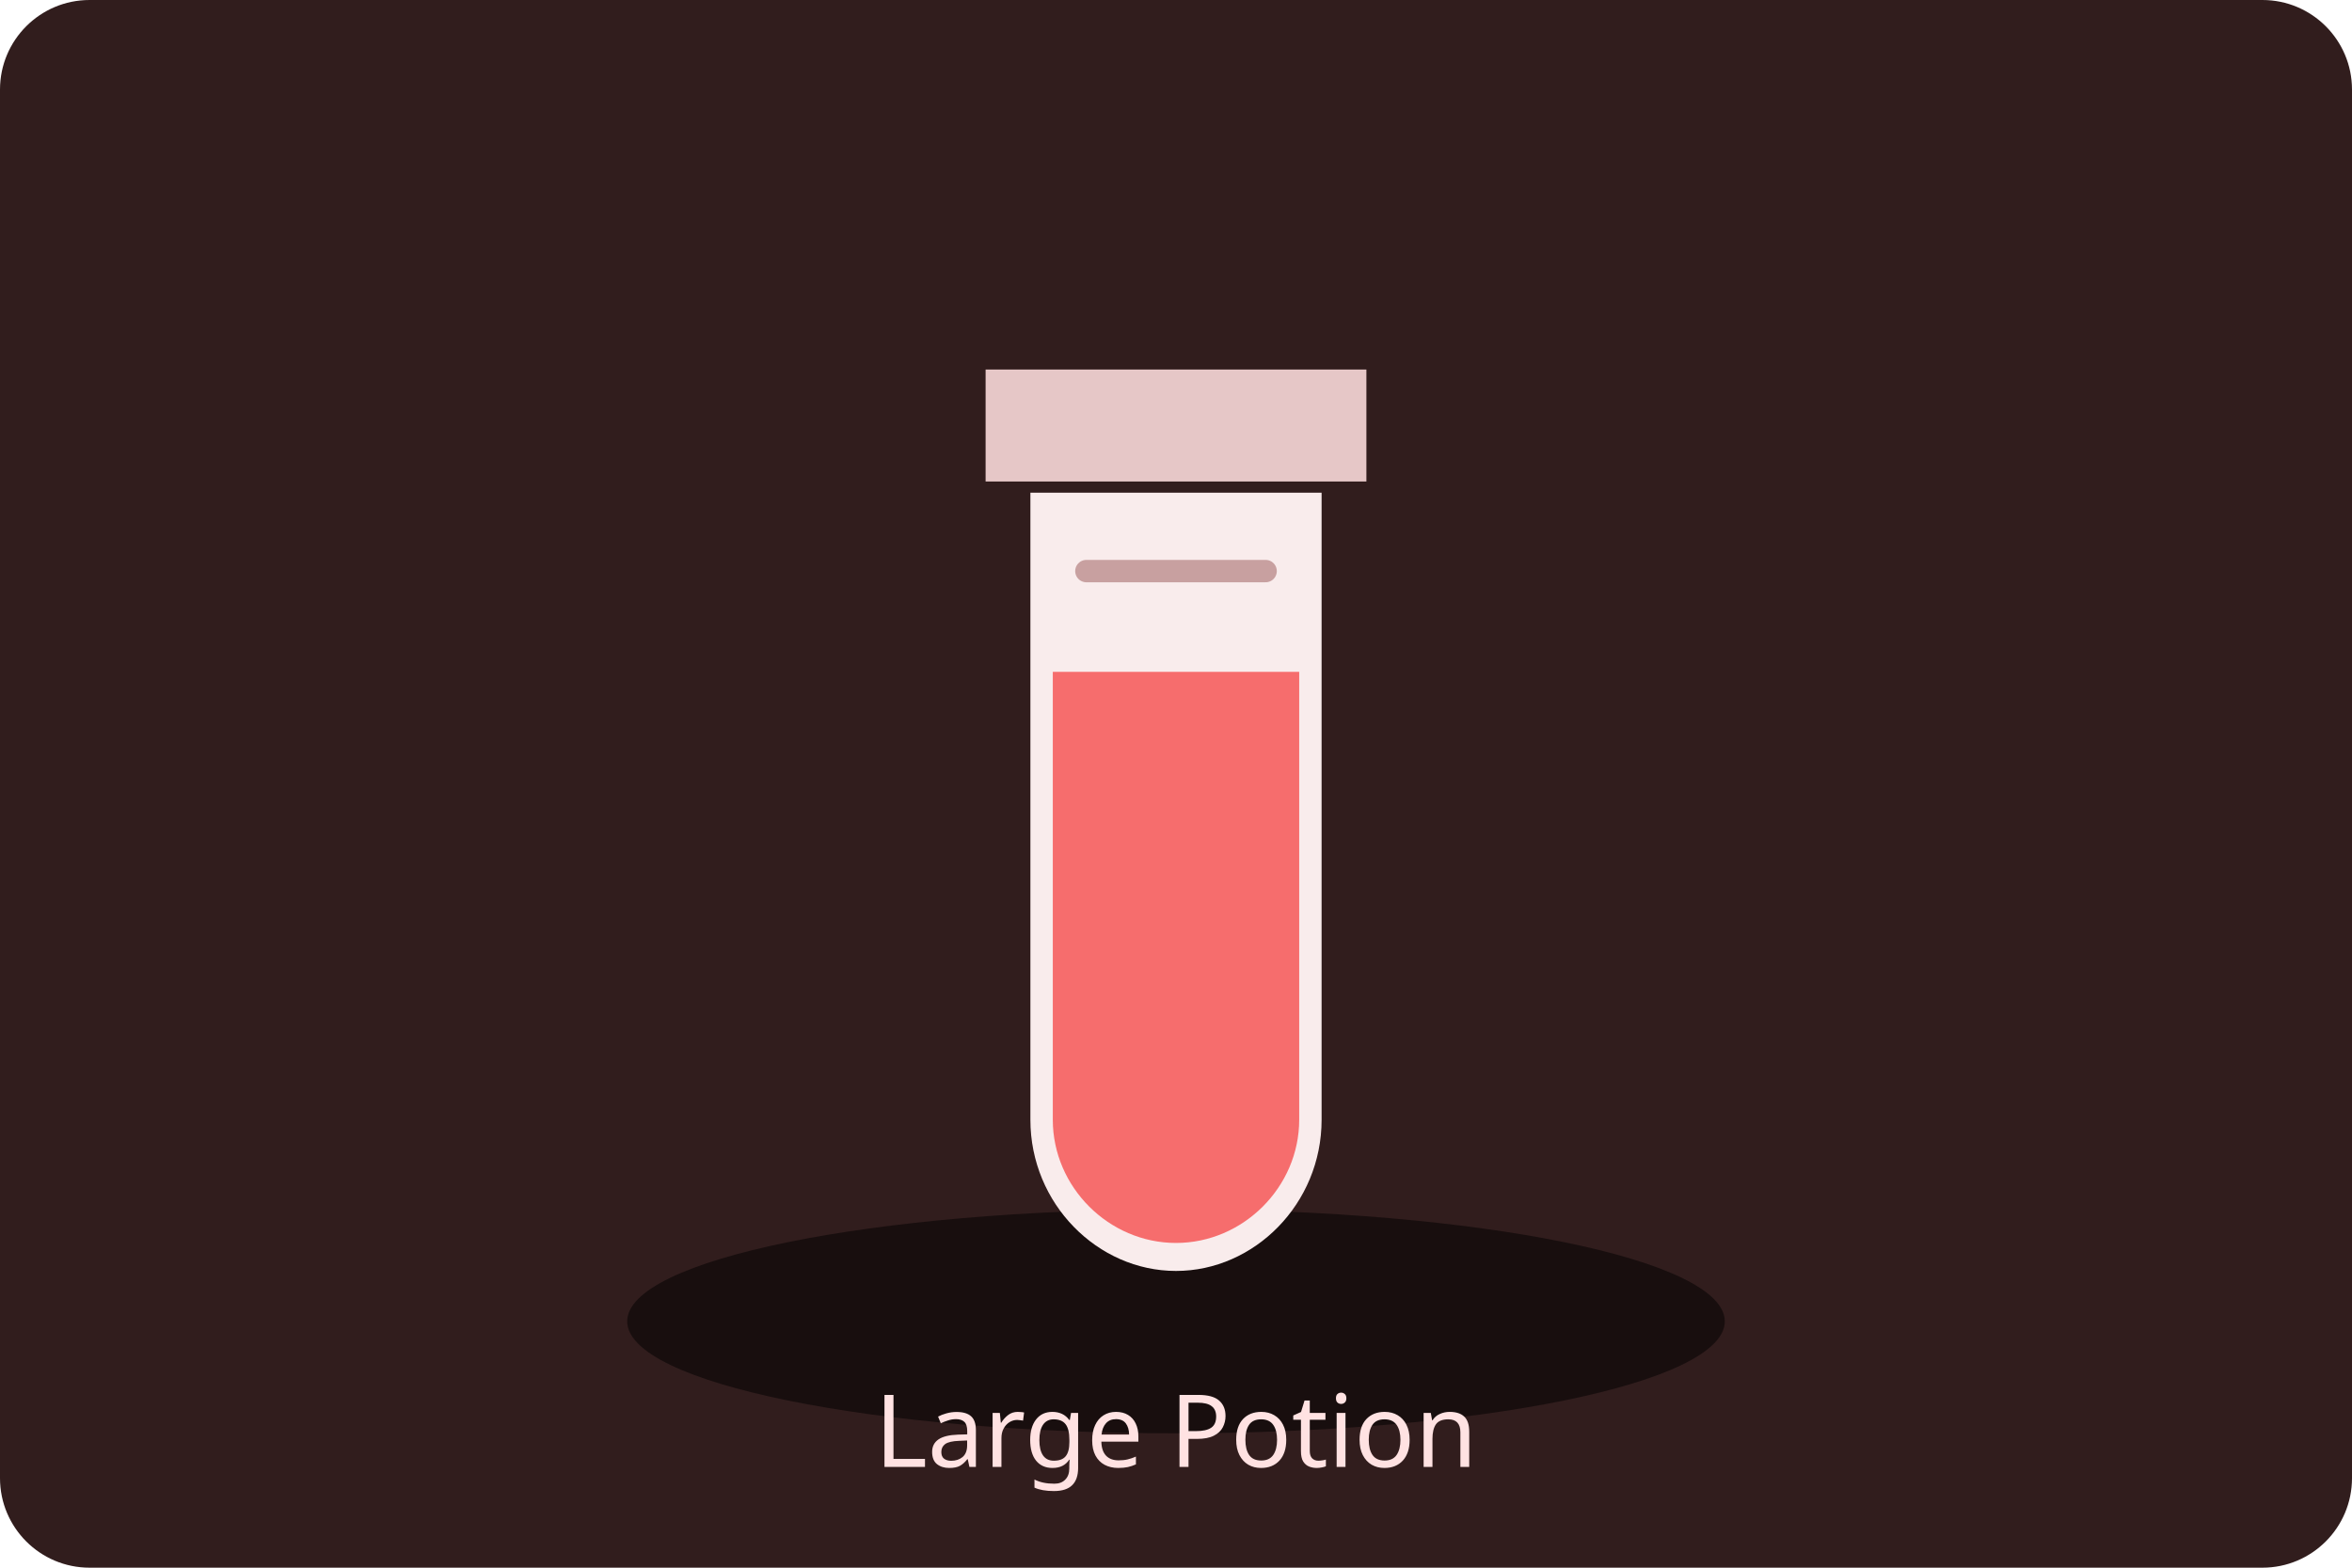
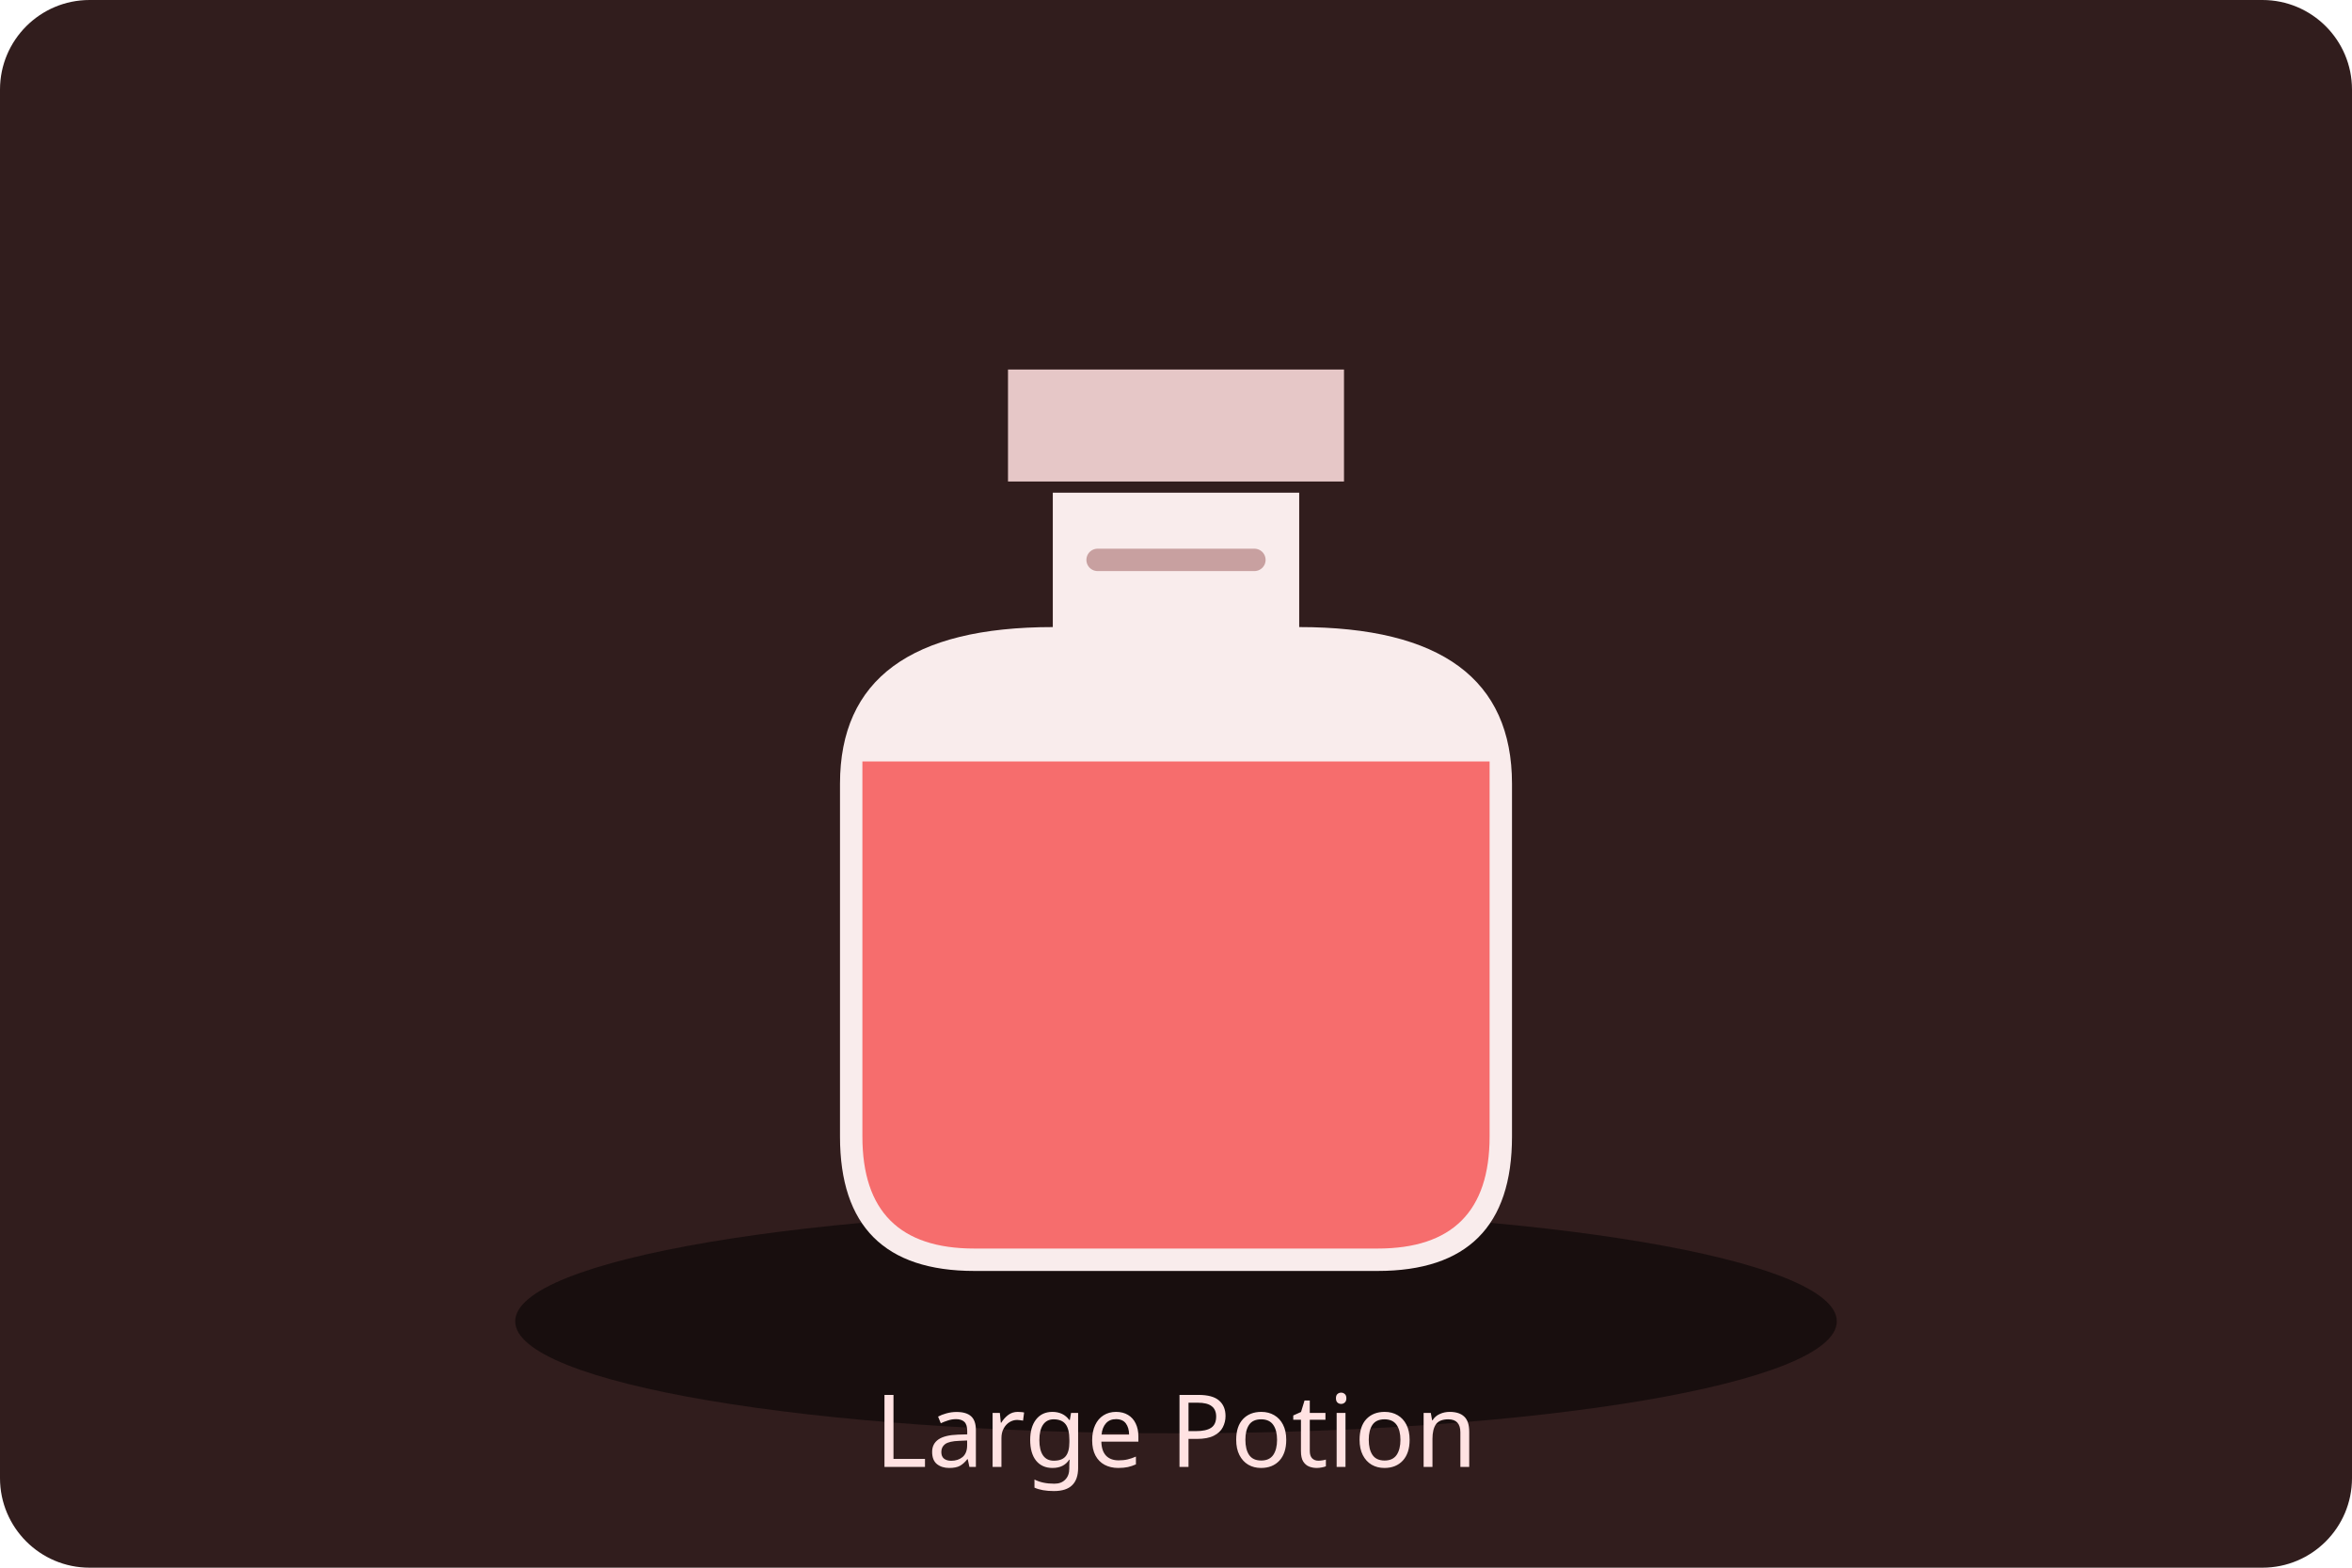
<svg xmlns="http://www.w3.org/2000/svg" width="420" height="280" viewBox="0 0 420 280" fill="none">
  <rect width="420" height="280" rx="16" fill="#311D1D" />
-   <ellipse cx="210" cy="236" rx="98" ry="20" fill="#180E0E" />
-   <path d="M176 66h68v20h-68z" fill="#E6C7C7" />
-   <path d="M184 88h52v112c0 15-12 27-26 27s-26-12-26-27V88z" fill="#F9ECEC" />
-   <path d="M188 120h44v80c0 12-10 22-22 22s-22-10-22-22v-80z" fill="#F66D6D" />
-   <path d="M194 102h32" stroke="#C8A0A0" stroke-width="4" stroke-linecap="round" />
+   <ellipse cx="210" cy="236" rx="118" ry="20" fill="#180E0E" />
+   <path d="M180 66h60v20h-60z" fill="#E6C7C7" />
+   <path d="M188 88H232V112Q270 112 270 140V203Q270 227 246 227H174Q150 227 150 203V140Q150 112 188 112Z" fill="#F9ECEC" />
+   <path d="M154 136H266V203Q266 223 246 223H174Q154 223 154 203Z" fill="#F66D6D" />
+   <path d="M196 100h28" stroke="#C8A0A0" stroke-width="4" stroke-linecap="round" />
  <text x="210" y="262" text-anchor="middle" fill="#FFE2E2" font-size="18" font-family="Verdana, sans-serif">Large Potion</text>
</svg>
